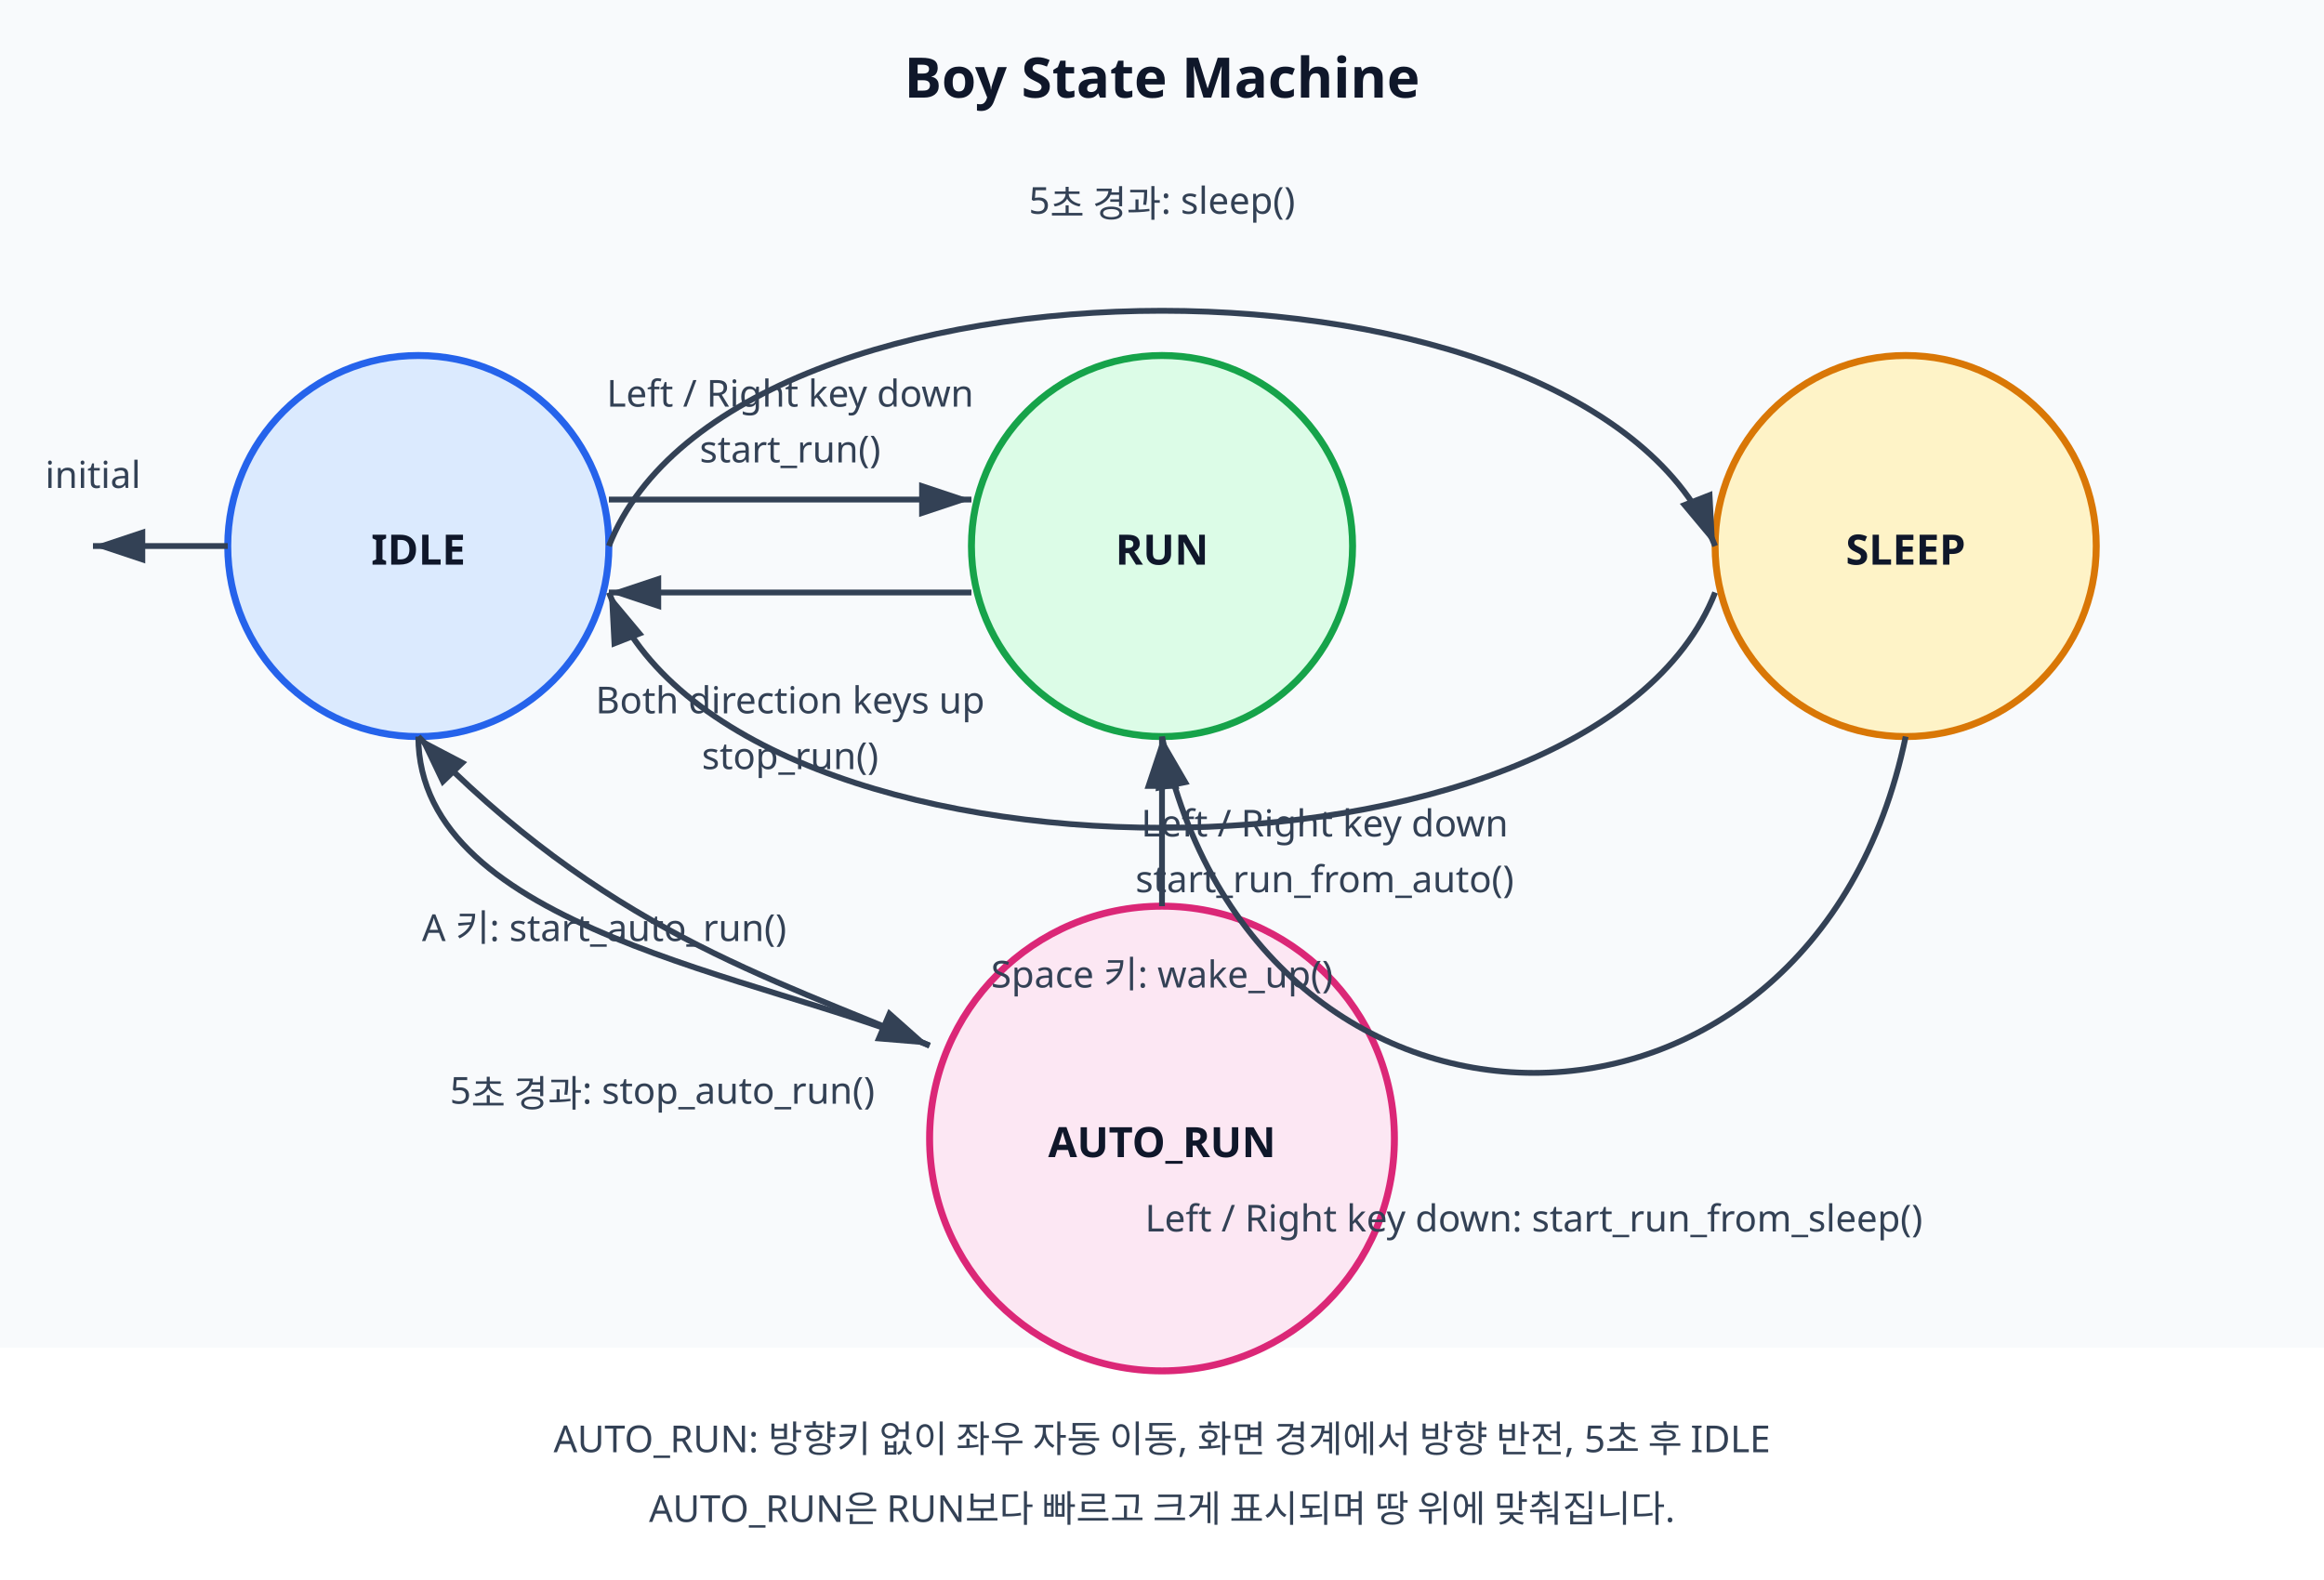
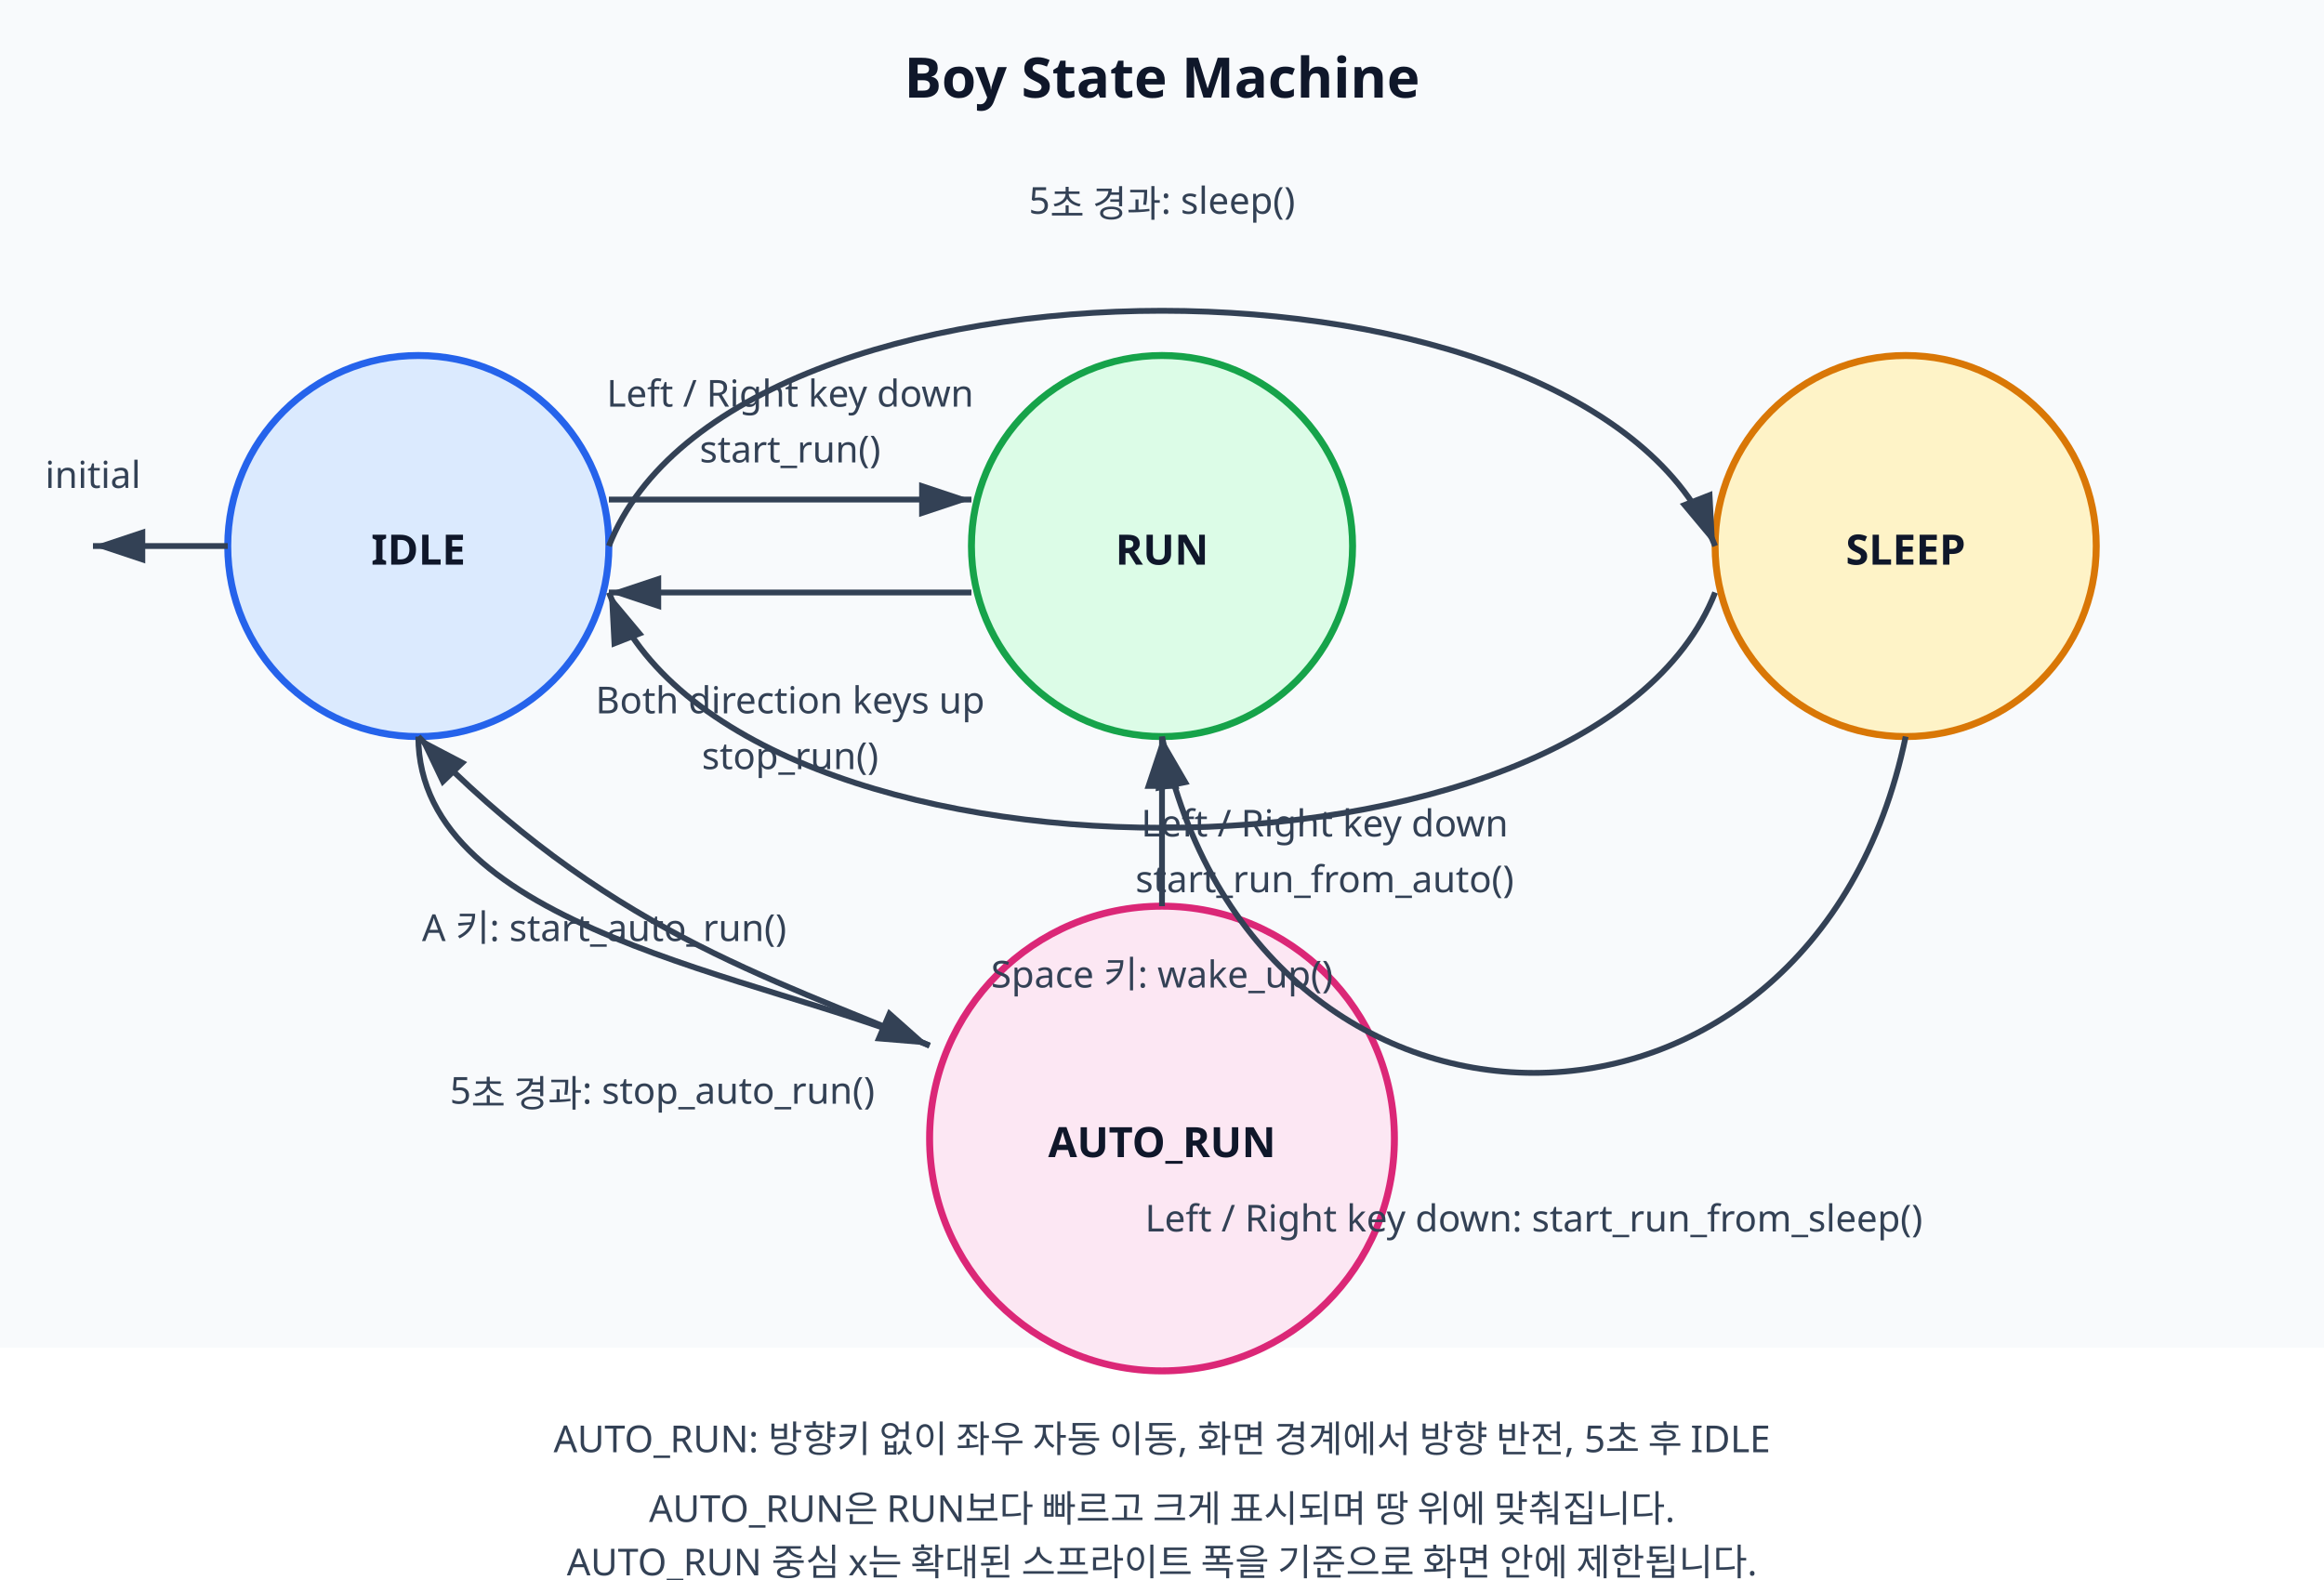
<svg xmlns="http://www.w3.org/2000/svg" width="1000" height="680" viewBox="0 0 1000 680">
  <defs>
    <marker id="arrow" markerWidth="10" markerHeight="10" refX="9" refY="3" orient="auto" markerUnits="strokeWidth">
      <path d="M0,0 L0,6 L9,3 z" fill="#334155" />
    </marker>
    <style>
      .title { font: 700 24px sans-serif; fill: #0f172a; }
      .label { font: 600 18px sans-serif; fill: #0f172a; }
      .note { font: 16px sans-serif; fill: #334155; }
      .line { stroke: #334155; stroke-width: 2.5; fill: none; marker-end: url(#arrow); }
    </style>
  </defs>
  <rect width="1000" height="580" fill="#f8fafc" />
  <text x="500" y="42" text-anchor="middle" class="title">Boy State Machine</text>
  <circle cx="180" cy="235" r="82" fill="#dbeafe" stroke="#2563eb" stroke-width="3" />
  <text x="180" y="243" text-anchor="middle" class="label">IDLE</text>
  <circle cx="500" cy="235" r="82" fill="#dcfce7" stroke="#16a34a" stroke-width="3" />
  <text x="500" y="243" text-anchor="middle" class="label">RUN</text>
  <circle cx="820" cy="235" r="82" fill="#fef3c7" stroke="#d97706" stroke-width="3" />
  <text x="820" y="243" text-anchor="middle" class="label">SLEEP</text>
  <circle cx="500" cy="490" r="100" fill="#fce7f3" stroke="#db2777" stroke-width="3" />
  <text x="500" y="498" text-anchor="middle" class="label">AUTO_RUN</text>
  <path d="M262 215 H418" class="line" />
  <text x="340" y="175" text-anchor="middle" class="note">Left / Right key down</text>
  <text x="340" y="199" text-anchor="middle" class="note">start_run()</text>
  <path d="M418 255 H262" class="line" />
  <text x="340" y="307" text-anchor="middle" class="note">Both direction keys up</text>
  <text x="340" y="331" text-anchor="middle" class="note">stop_run()</text>
  <path d="M180 317 C180 400 330 420 400 450" class="line" />
  <text x="260" y="405" text-anchor="middle" class="note">A 키: start_auto_run()</text>
  <path d="M262 235 C315 100 685 100 738 235" class="line" />
  <text x="500" y="92" text-anchor="middle" class="note">5초 경과: sleep()</text>
  <path d="M738 255 C685 390 315 390 262 255" class="line" />
  <text x="500" y="425" text-anchor="middle" class="note">Space 키: wake_up()</text>
  <path d="M820 317 C780 510 540 510 500 317" class="line" />
  <text x="660" y="530" text-anchor="middle" class="note">Left / Right key down: start_run_from_sleep()</text>
  <path d="M400 450 C330 420 260 400 180 317" class="line" />
  <text x="285" y="475" text-anchor="middle" class="note">5초 경과: stop_auto_run()</text>
  <path d="M500 390 V317" class="line" />
  <text x="570" y="360" text-anchor="middle" class="note">Left / Right key down</text>
  <text x="570" y="384" text-anchor="middle" class="note">start_run_from_auto()</text>
  <path d="M98 235 H40" class="line" />
  <text x="40" y="210" text-anchor="middle" class="note">initial</text>
  <text x="500" y="625" text-anchor="middle" class="note">AUTO_RUN: 방향키 없이 좌우 자동 이동, 화면 경계에서 방향 반전, 5초 후 IDLE</text>
  <text x="500" y="655" text-anchor="middle" class="note">AUTO_RUN은 RUN보다 빠르고 크게 표시되며 땅 위에 맞춰집니다.</text>
+   <text x="500" y="678" text-anchor="middle" class="note">AUTO_RUN 중심 x는 확대된 스프라이트 폭을 기준으로 화면 안에 제한됩니다.</text>
</svg>
